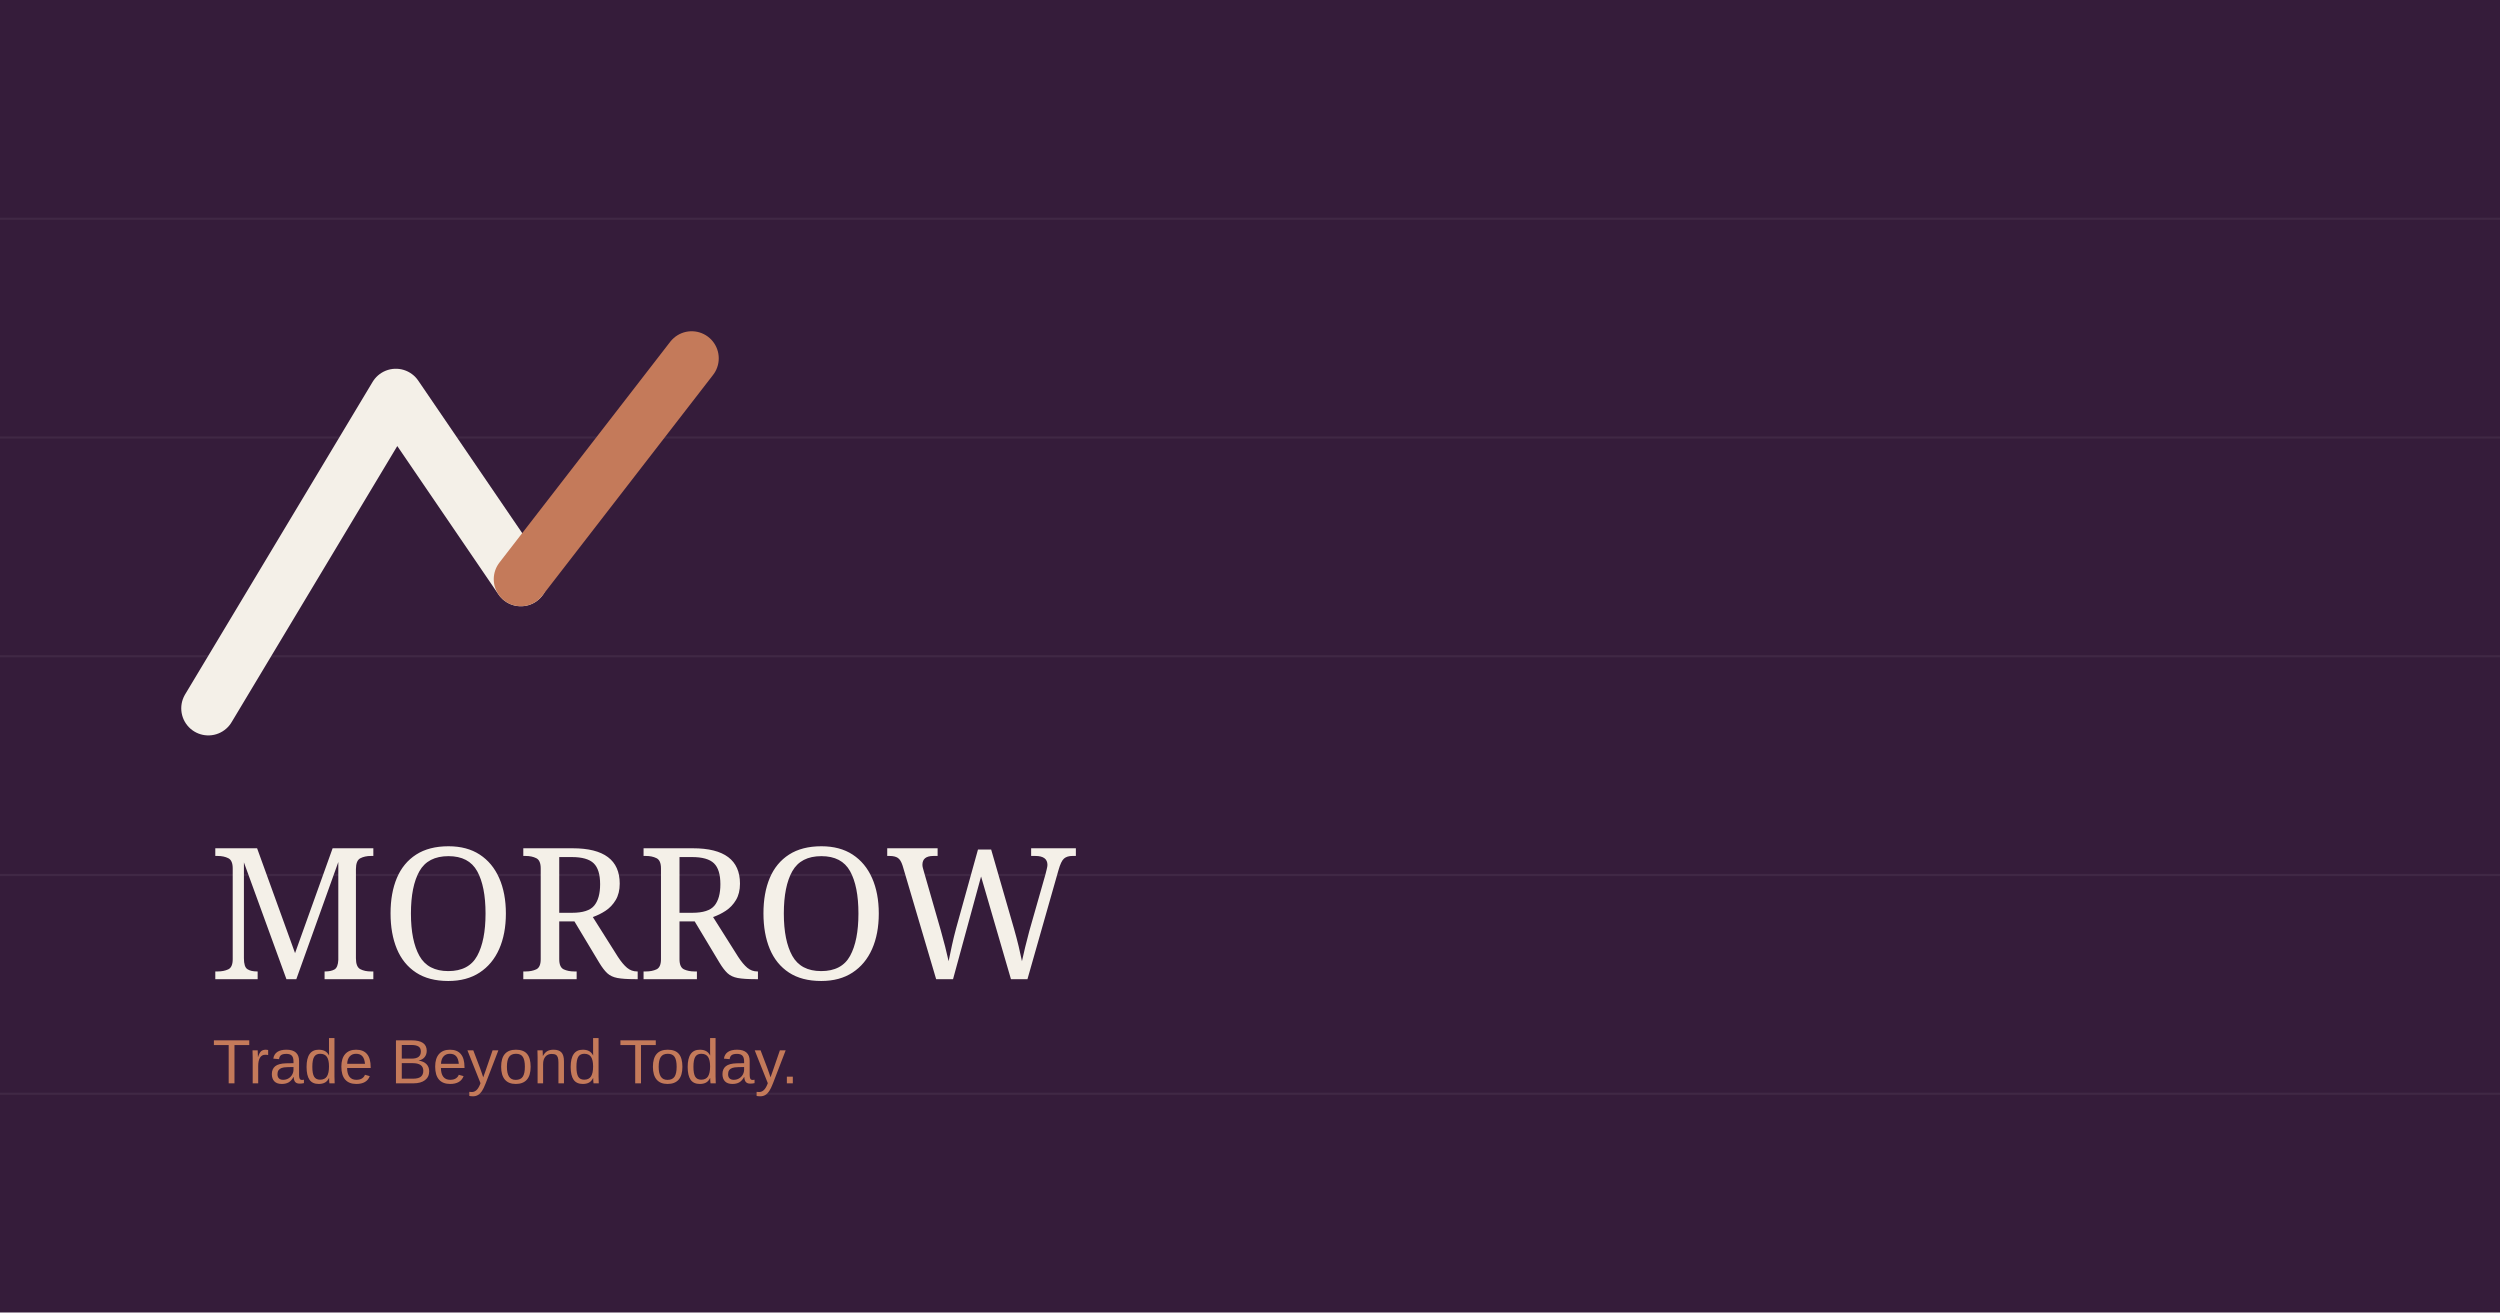
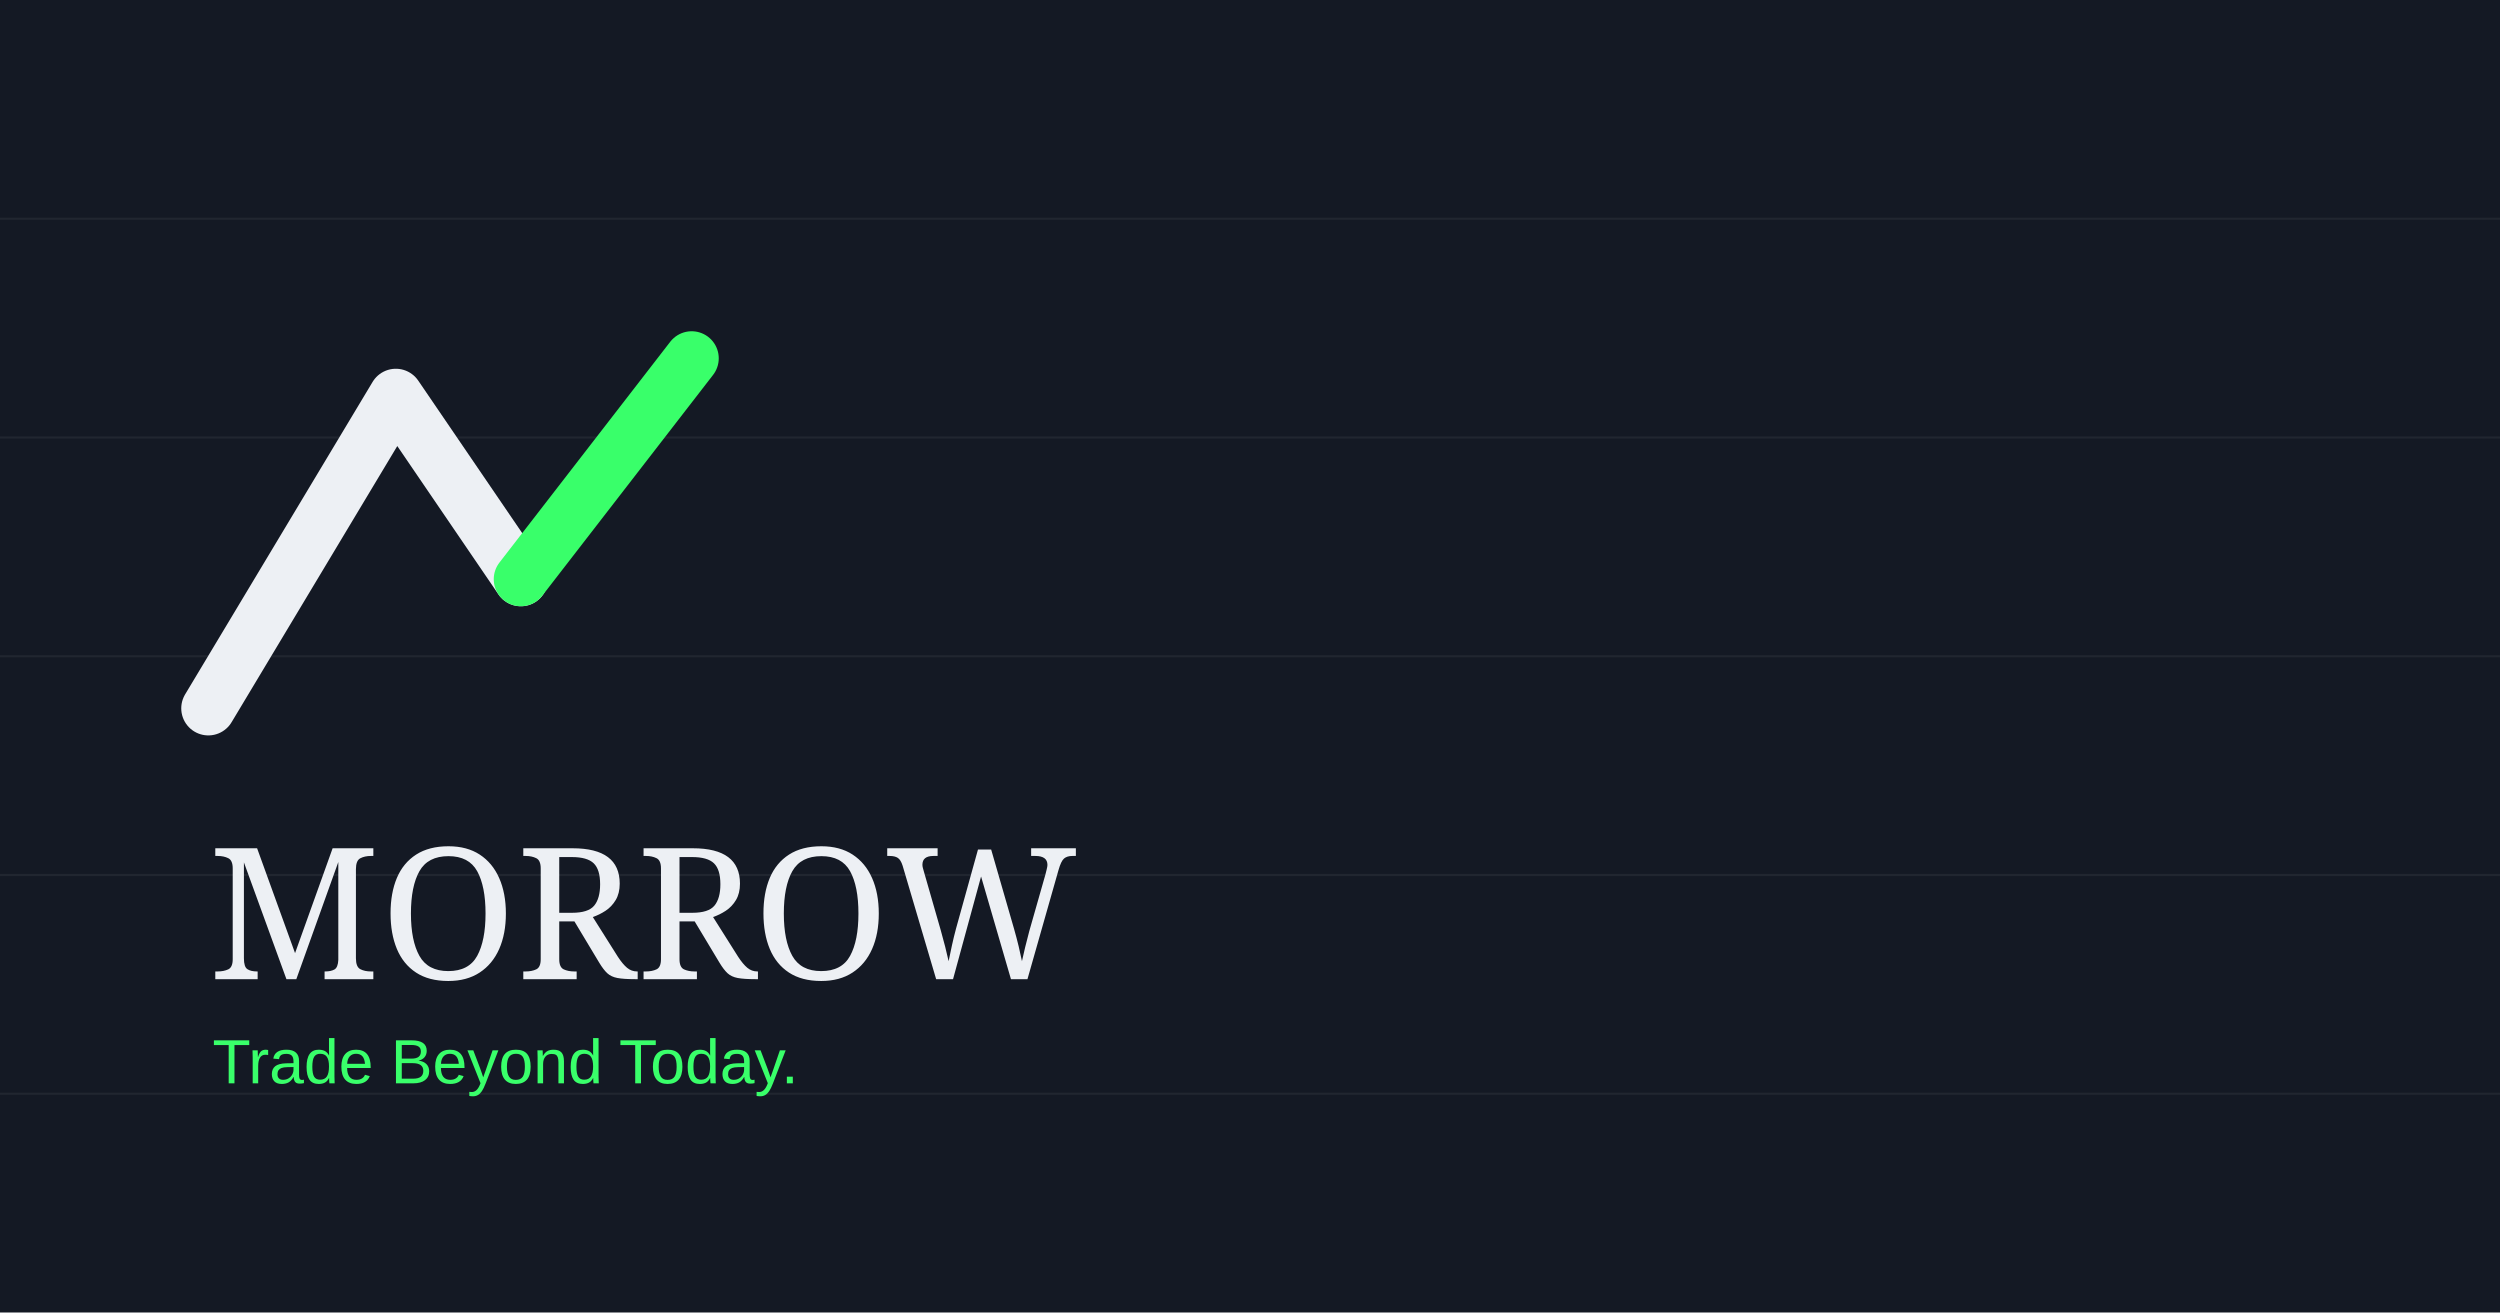
<svg xmlns="http://www.w3.org/2000/svg" viewBox="0 0 1200 630">
-   <rect width="1200" height="630" fill="#351C3A" />
-   <g opacity="0.06" stroke="#F4F0E8">
+   <rect width="1200" height="630" fill="#141924" />
+   <g opacity="0.06" stroke="#EDF0F4">
    <line x1="0" y1="105" x2="1200" y2="105" />
    <line x1="0" y1="210" x2="1200" y2="210" />
    <line x1="0" y1="315" x2="1200" y2="315" />
    <line x1="0" y1="420" x2="1200" y2="420" />
    <line x1="0" y1="525" x2="1200" y2="525" />
  </g>
  <g transform="translate(100,120)">
-     <path d="M0,220 L90,70 L150,158" fill="none" stroke="#F4F0E8" stroke-width="26" stroke-linecap="round" stroke-linejoin="round" />
-     <path d="M150,158 L232,52" fill="none" stroke="#C47A5A" stroke-width="26" stroke-linecap="round" stroke-linejoin="round" />
+     <path d="M0,220 L90,70 L150,158" fill="none" stroke="#EDF0F4" stroke-width="26" stroke-linecap="round" stroke-linejoin="round" />
+     <path d="M150,158 L232,52" fill="none" stroke="#39FF6A" stroke-width="26" stroke-linecap="round" stroke-linejoin="round" />
  </g>
-   <text x="100" y="470" font-family="Georgia, serif" font-weight="500" font-size="88" fill="#F4F0E8">MORROW</text>
-   <text x="102" y="520" font-family="Helvetica Neue, Arial, sans-serif" font-weight="500" font-size="30" fill="#C47A5A">Trade Beyond Today.</text>
+   <text x="100" y="470" font-family="Georgia, serif" font-weight="500" font-size="88" fill="#EDF0F4">MORROW</text>
+   <text x="102" y="520" font-family="Helvetica Neue, Arial, sans-serif" font-weight="500" font-size="30" fill="#39FF6A">Trade Beyond Today.</text>
</svg>
